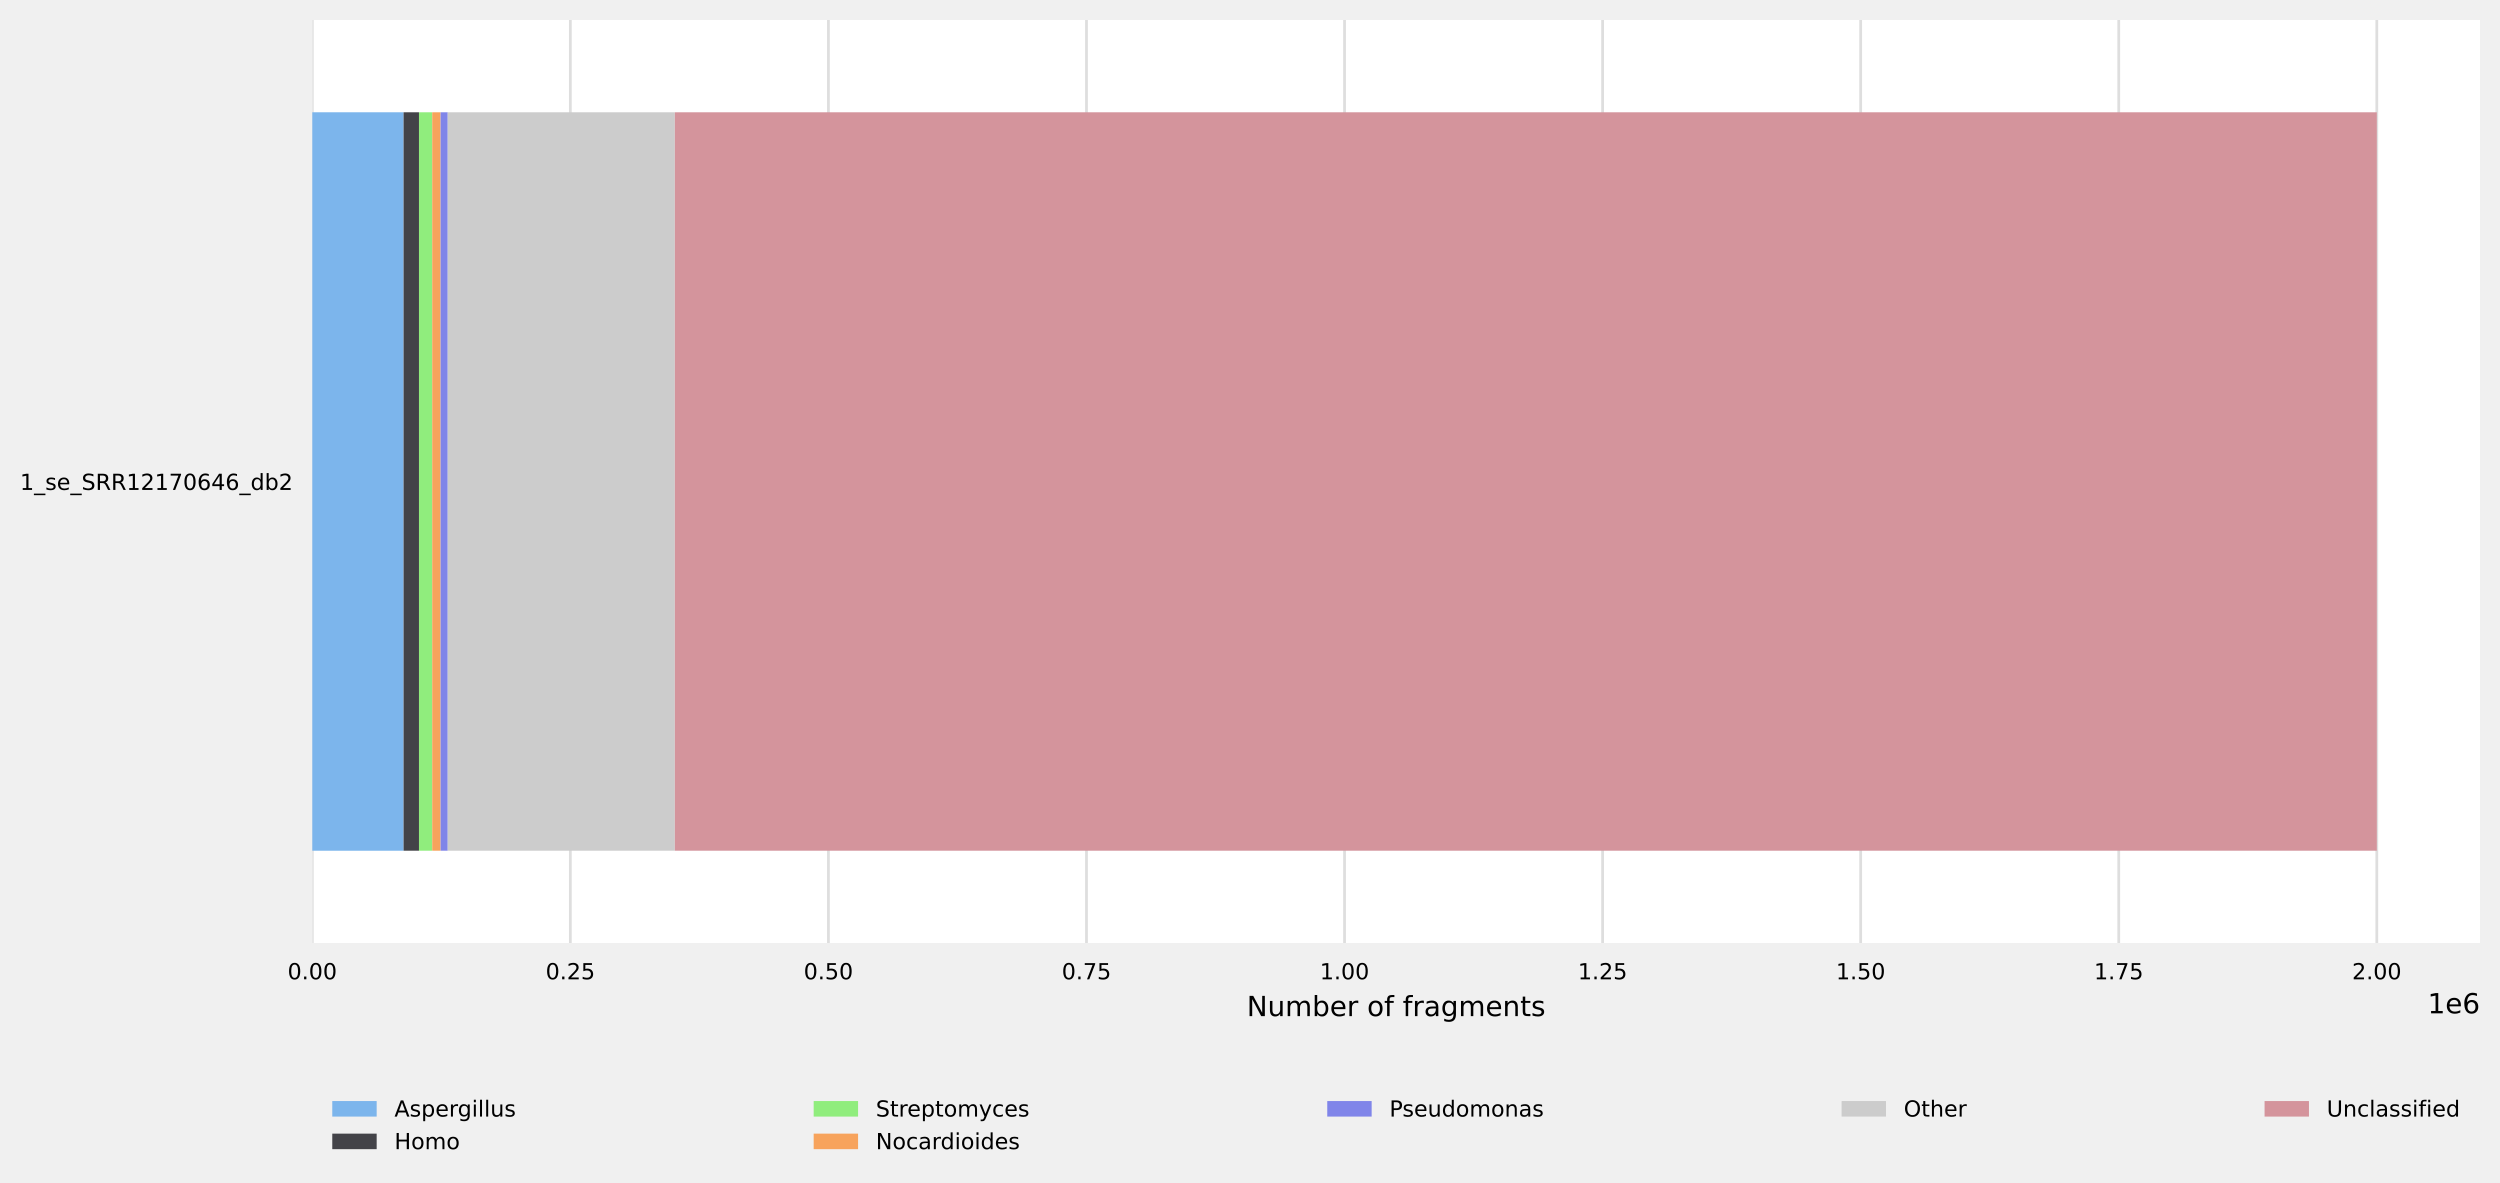
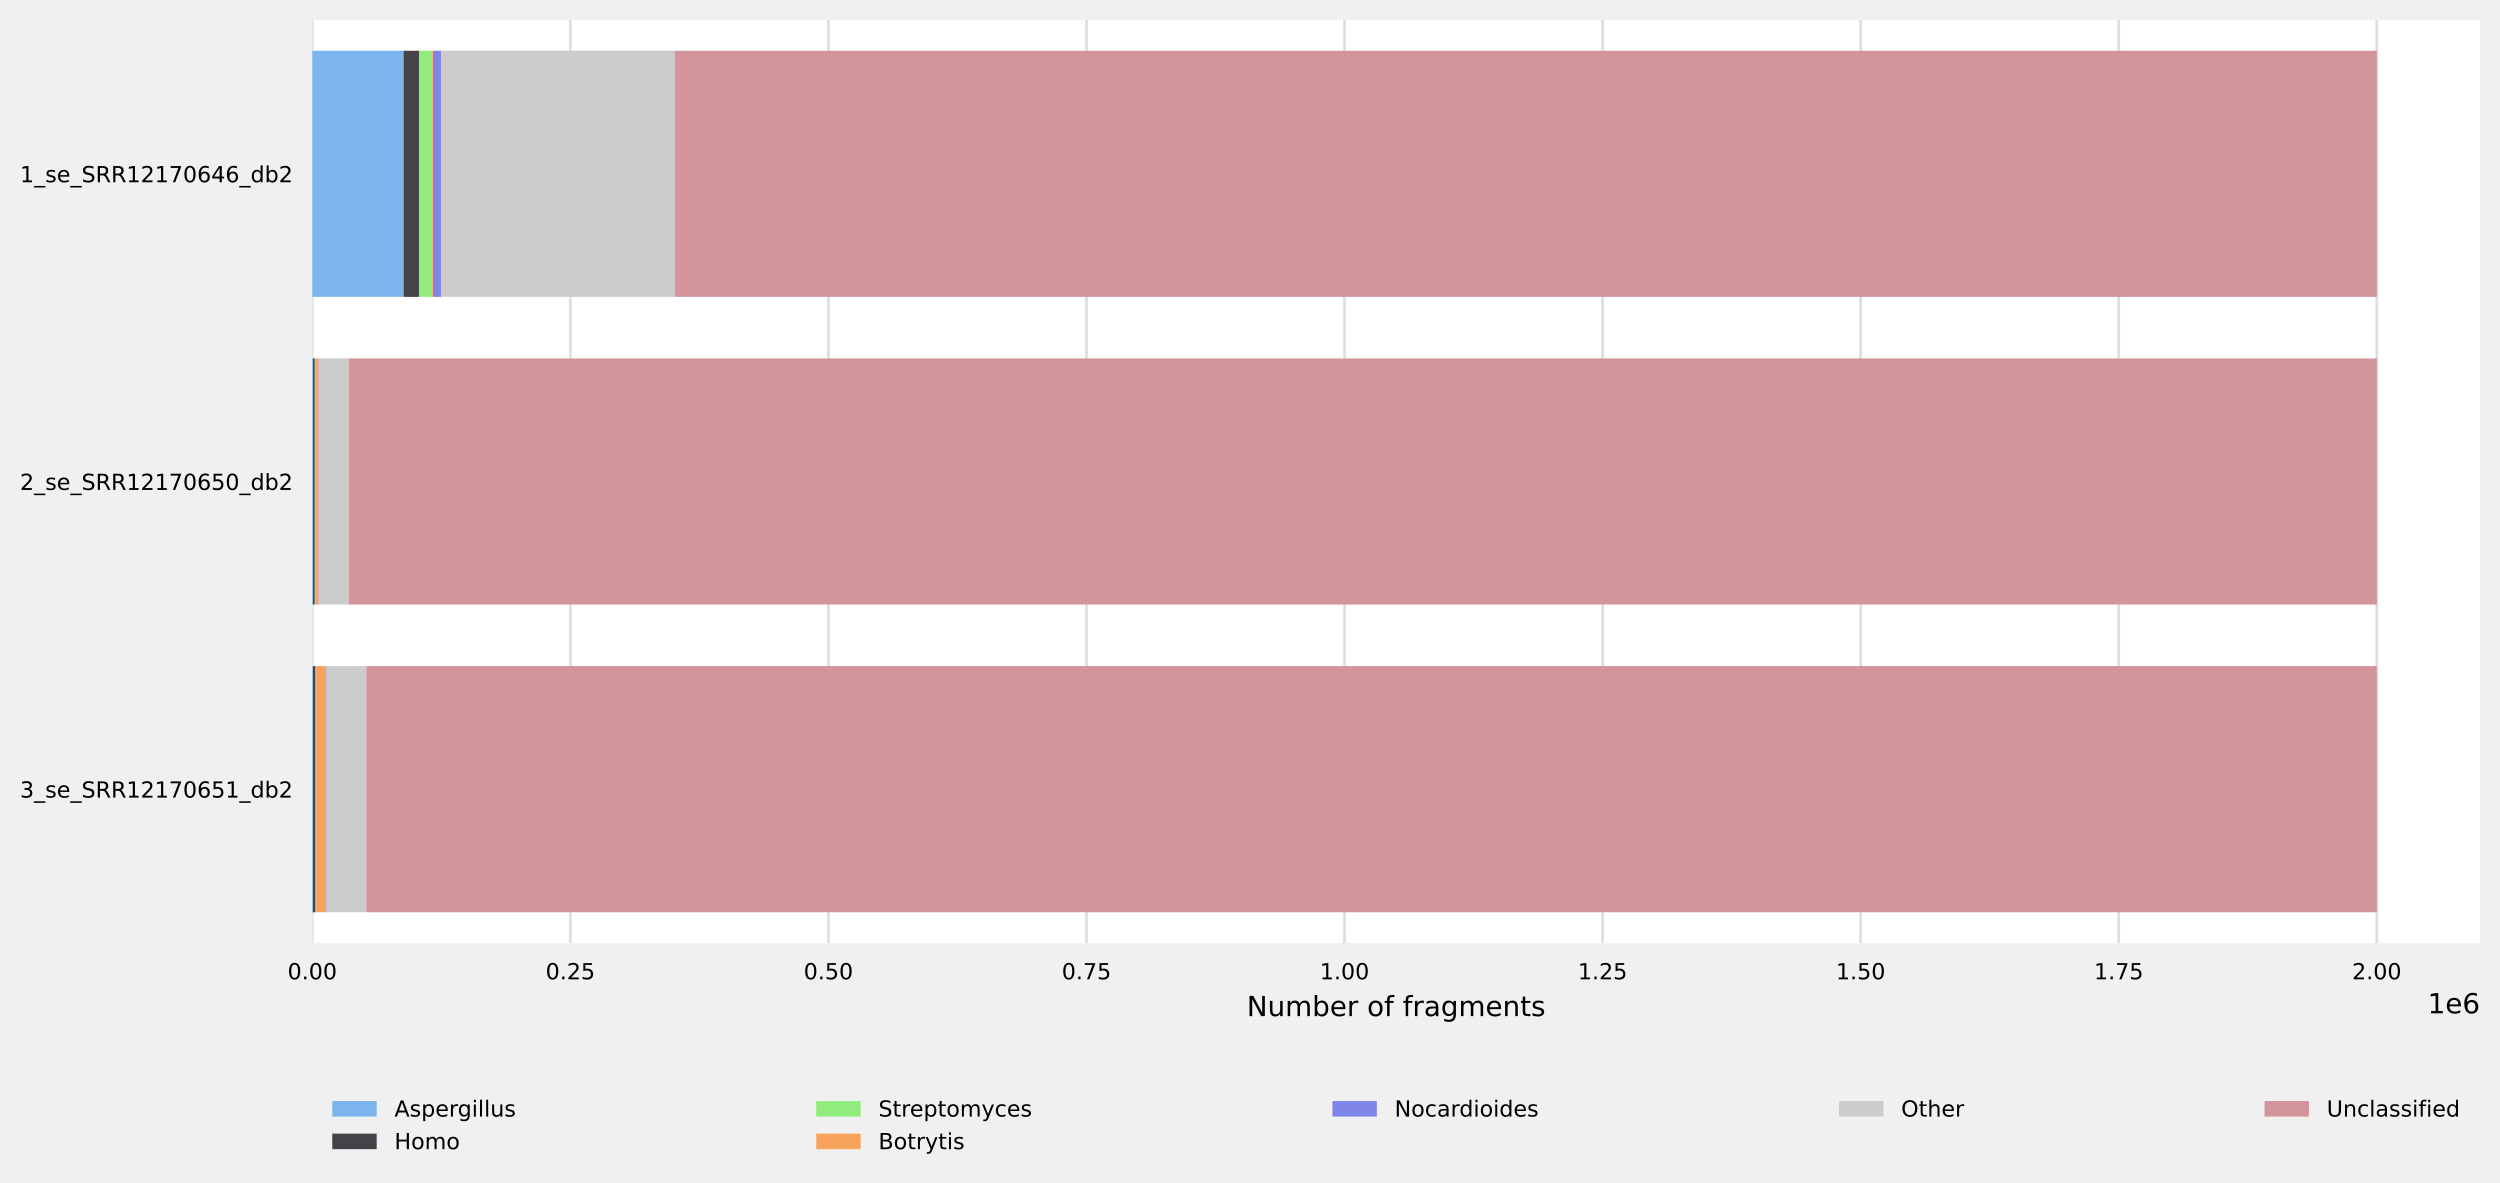
<svg xmlns="http://www.w3.org/2000/svg" xmlns:xlink="http://www.w3.org/1999/xlink" width="900.944pt" height="426.2pt" viewBox="0 0 900.944 426.2" version="1.1">
  <defs>
    <style type="text/css">*{stroke-linejoin: round; stroke-linecap: butt}</style>
  </defs>
  <g id="figure_1">
    <g id="axes_1">
      <g id="patch_1">
        <path d="M 112.544 339.84  L 893.744 339.84  L 893.744 7.2  L 112.544 7.2  z " style="fill: #ffffff" />
      </g>
      <g id="matplotlib.axis_1">
        <g id="xtick_1">
          <g id="line2d_1">
-             <path d="M 112.544 339.84  L 112.544 7.2  " clip-path="url(#pe396ecef44)" style="fill: none; stroke: #dedede; stroke-linecap: square" />
+             <path d="M 112.544 339.84  L 112.544 7.2  " clip-path="url(#paaf28b949a)" style="fill: none; stroke: #dedede; stroke-linecap: square" />
          </g>
          <g id="text_1">
            <g transform="translate(103.6375 352.9187) scale(0.08 -0.08)">
              <defs>
                <path id="DejaVuSans-30" d="M 2034 4250  Q 1547 4250 1301 3770  Q 1056 3291 1056 2328  Q 1056 1369 1301 889  Q 1547 409 2034 409  Q 2525 409 2770 889  Q 3016 1369 3016 2328  Q 3016 3291 2770 3770  Q 2525 4250 2034 4250  z M 2034 4750  Q 2819 4750 3233 4129  Q 3647 3509 3647 2328  Q 3647 1150 3233 529  Q 2819 -91 2034 -91  Q 1250 -91 836 529  Q 422 1150 422 2328  Q 422 3509 836 4129  Q 1250 4750 2034 4750  z " transform="scale(0.015625)" />
                <path id="DejaVuSans-2e" d="M 684 794  L 1344 794  L 1344 0  L 684 0  L 684 794  z " transform="scale(0.015625)" />
              </defs>
              <use xlink:href="#DejaVuSans-30" />
              <use xlink:href="#DejaVuSans-2e" x="63.623" />
              <use xlink:href="#DejaVuSans-30" x="95.41" />
              <use xlink:href="#DejaVuSans-30" x="159.033" />
            </g>
          </g>
        </g>
        <g id="xtick_2">
          <g id="line2d_2">
-             <path d="M 205.544 339.84  L 205.544 7.2  " clip-path="url(#pe396ecef44)" style="fill: none; stroke: #dedede; stroke-linecap: square" />
+             <path d="M 205.544 339.84  L 205.544 7.2  " clip-path="url(#paaf28b949a)" style="fill: none; stroke: #dedede; stroke-linecap: square" />
          </g>
          <g id="text_2">
            <g transform="translate(196.6375 352.9187) scale(0.08 -0.08)">
              <defs>
                <path id="DejaVuSans-32" d="M 1228 531  L 3431 531  L 3431 0  L 469 0  L 469 531  Q 828 903 1448 1529  Q 2069 2156 2228 2338  Q 2531 2678 2651 2914  Q 2772 3150 2772 3378  Q 2772 3750 2511 3984  Q 2250 4219 1831 4219  Q 1534 4219 1204 4116  Q 875 4013 500 3803  L 500 4441  Q 881 4594 1212 4672  Q 1544 4750 1819 4750  Q 2544 4750 2975 4387  Q 3406 4025 3406 3419  Q 3406 3131 3298 2873  Q 3191 2616 2906 2266  Q 2828 2175 2409 1742  Q 1991 1309 1228 531  z " transform="scale(0.015625)" />
                <path id="DejaVuSans-35" d="M 691 4666  L 3169 4666  L 3169 4134  L 1269 4134  L 1269 2991  Q 1406 3038 1543 3061  Q 1681 3084 1819 3084  Q 2600 3084 3056 2656  Q 3513 2228 3513 1497  Q 3513 744 3044 326  Q 2575 -91 1722 -91  Q 1428 -91 1123 -41  Q 819 9 494 109  L 494 744  Q 775 591 1075 516  Q 1375 441 1709 441  Q 2250 441 2565 725  Q 2881 1009 2881 1497  Q 2881 1984 2565 2268  Q 2250 2553 1709 2553  Q 1456 2553 1204 2497  Q 953 2441 691 2322  L 691 4666  z " transform="scale(0.015625)" />
              </defs>
              <use xlink:href="#DejaVuSans-30" />
              <use xlink:href="#DejaVuSans-2e" x="63.623" />
              <use xlink:href="#DejaVuSans-32" x="95.41" />
              <use xlink:href="#DejaVuSans-35" x="159.033" />
            </g>
          </g>
        </g>
        <g id="xtick_3">
          <g id="line2d_3">
-             <path d="M 298.544 339.84  L 298.544 7.2  " clip-path="url(#pe396ecef44)" style="fill: none; stroke: #dedede; stroke-linecap: square" />
+             <path d="M 298.544 339.84  L 298.544 7.2  " clip-path="url(#paaf28b949a)" style="fill: none; stroke: #dedede; stroke-linecap: square" />
          </g>
          <g id="text_3">
            <g transform="translate(289.6375 352.9187) scale(0.08 -0.08)">
              <use xlink:href="#DejaVuSans-30" />
              <use xlink:href="#DejaVuSans-2e" x="63.623" />
              <use xlink:href="#DejaVuSans-35" x="95.41" />
              <use xlink:href="#DejaVuSans-30" x="159.033" />
            </g>
          </g>
        </g>
        <g id="xtick_4">
          <g id="line2d_4">
-             <path d="M 391.544 339.84  L 391.544 7.2  " clip-path="url(#pe396ecef44)" style="fill: none; stroke: #dedede; stroke-linecap: square" />
+             <path d="M 391.544 339.84  L 391.544 7.2  " clip-path="url(#paaf28b949a)" style="fill: none; stroke: #dedede; stroke-linecap: square" />
          </g>
          <g id="text_4">
            <g transform="translate(382.6375 352.9187) scale(0.08 -0.08)">
              <defs>
                <path id="DejaVuSans-37" d="M 525 4666  L 3525 4666  L 3525 4397  L 1831 0  L 1172 0  L 2766 4134  L 525 4134  L 525 4666  z " transform="scale(0.015625)" />
              </defs>
              <use xlink:href="#DejaVuSans-30" />
              <use xlink:href="#DejaVuSans-2e" x="63.623" />
              <use xlink:href="#DejaVuSans-37" x="95.41" />
              <use xlink:href="#DejaVuSans-35" x="159.033" />
            </g>
          </g>
        </g>
        <g id="xtick_5">
          <g id="line2d_5">
-             <path d="M 484.544 339.84  L 484.544 7.2  " clip-path="url(#pe396ecef44)" style="fill: none; stroke: #dedede; stroke-linecap: square" />
+             <path d="M 484.544 339.84  L 484.544 7.2  " clip-path="url(#paaf28b949a)" style="fill: none; stroke: #dedede; stroke-linecap: square" />
          </g>
          <g id="text_5">
            <g transform="translate(475.6375 352.9187) scale(0.08 -0.08)">
              <defs>
                <path id="DejaVuSans-31" d="M 794 531  L 1825 531  L 1825 4091  L 703 3866  L 703 4441  L 1819 4666  L 2450 4666  L 2450 531  L 3481 531  L 3481 0  L 794 0  L 794 531  z " transform="scale(0.015625)" />
              </defs>
              <use xlink:href="#DejaVuSans-31" />
              <use xlink:href="#DejaVuSans-2e" x="63.623" />
              <use xlink:href="#DejaVuSans-30" x="95.41" />
              <use xlink:href="#DejaVuSans-30" x="159.033" />
            </g>
          </g>
        </g>
        <g id="xtick_6">
          <g id="line2d_6">
-             <path d="M 577.544 339.84  L 577.544 7.2  " clip-path="url(#pe396ecef44)" style="fill: none; stroke: #dedede; stroke-linecap: square" />
+             <path d="M 577.544 339.84  L 577.544 7.2  " clip-path="url(#paaf28b949a)" style="fill: none; stroke: #dedede; stroke-linecap: square" />
          </g>
          <g id="text_6">
            <g transform="translate(568.6375 352.9187) scale(0.08 -0.08)">
              <use xlink:href="#DejaVuSans-31" />
              <use xlink:href="#DejaVuSans-2e" x="63.623" />
              <use xlink:href="#DejaVuSans-32" x="95.41" />
              <use xlink:href="#DejaVuSans-35" x="159.033" />
            </g>
          </g>
        </g>
        <g id="xtick_7">
          <g id="line2d_7">
-             <path d="M 670.544 339.84  L 670.544 7.2  " clip-path="url(#pe396ecef44)" style="fill: none; stroke: #dedede; stroke-linecap: square" />
+             <path d="M 670.544 339.84  L 670.544 7.2  " clip-path="url(#paaf28b949a)" style="fill: none; stroke: #dedede; stroke-linecap: square" />
          </g>
          <g id="text_7">
            <g transform="translate(661.6375 352.9187) scale(0.08 -0.08)">
              <use xlink:href="#DejaVuSans-31" />
              <use xlink:href="#DejaVuSans-2e" x="63.623" />
              <use xlink:href="#DejaVuSans-35" x="95.41" />
              <use xlink:href="#DejaVuSans-30" x="159.033" />
            </g>
          </g>
        </g>
        <g id="xtick_8">
          <g id="line2d_8">
-             <path d="M 763.544 339.84  L 763.544 7.2  " clip-path="url(#pe396ecef44)" style="fill: none; stroke: #dedede; stroke-linecap: square" />
+             <path d="M 763.544 339.84  L 763.544 7.2  " clip-path="url(#paaf28b949a)" style="fill: none; stroke: #dedede; stroke-linecap: square" />
          </g>
          <g id="text_8">
            <g transform="translate(754.6375 352.9187) scale(0.08 -0.08)">
              <use xlink:href="#DejaVuSans-31" />
              <use xlink:href="#DejaVuSans-2e" x="63.623" />
              <use xlink:href="#DejaVuSans-37" x="95.41" />
              <use xlink:href="#DejaVuSans-35" x="159.033" />
            </g>
          </g>
        </g>
        <g id="xtick_9">
          <g id="line2d_9">
-             <path d="M 856.544 339.84  L 856.544 7.2  " clip-path="url(#pe396ecef44)" style="fill: none; stroke: #dedede; stroke-linecap: square" />
+             <path d="M 856.544 339.84  L 856.544 7.2  " clip-path="url(#paaf28b949a)" style="fill: none; stroke: #dedede; stroke-linecap: square" />
          </g>
          <g id="text_9">
            <g transform="translate(847.6375 352.9187) scale(0.08 -0.08)">
              <use xlink:href="#DejaVuSans-32" />
              <use xlink:href="#DejaVuSans-2e" x="63.623" />
              <use xlink:href="#DejaVuSans-30" x="95.41" />
              <use xlink:href="#DejaVuSans-30" x="159.033" />
            </g>
          </g>
        </g>
        <g id="text_10">
          <g transform="translate(449.3258 366.1809) scale(0.1 -0.1)">
            <defs>
              <path id="DejaVuSans-4e" d="M 628 4666  L 1478 4666  L 3547 763  L 3547 4666  L 4159 4666  L 4159 0  L 3309 0  L 1241 3903  L 1241 0  L 628 0  L 628 4666  z " transform="scale(0.015625)" />
              <path id="DejaVuSans-75" d="M 544 1381  L 544 3500  L 1119 3500  L 1119 1403  Q 1119 906 1312 657  Q 1506 409 1894 409  Q 2359 409 2629 706  Q 2900 1003 2900 1516  L 2900 3500  L 3475 3500  L 3475 0  L 2900 0  L 2900 538  Q 2691 219 2414 64  Q 2138 -91 1772 -91  Q 1169 -91 856 284  Q 544 659 544 1381  z M 1991 3584  L 1991 3584  z " transform="scale(0.015625)" />
              <path id="DejaVuSans-6d" d="M 3328 2828  Q 3544 3216 3844 3400  Q 4144 3584 4550 3584  Q 5097 3584 5394 3201  Q 5691 2819 5691 2113  L 5691 0  L 5113 0  L 5113 2094  Q 5113 2597 4934 2840  Q 4756 3084 4391 3084  Q 3944 3084 3684 2787  Q 3425 2491 3425 1978  L 3425 0  L 2847 0  L 2847 2094  Q 2847 2600 2669 2842  Q 2491 3084 2119 3084  Q 1678 3084 1418 2786  Q 1159 2488 1159 1978  L 1159 0  L 581 0  L 581 3500  L 1159 3500  L 1159 2956  Q 1356 3278 1631 3431  Q 1906 3584 2284 3584  Q 2666 3584 2933 3390  Q 3200 3197 3328 2828  z " transform="scale(0.015625)" />
              <path id="DejaVuSans-62" d="M 3116 1747  Q 3116 2381 2855 2742  Q 2594 3103 2138 3103  Q 1681 3103 1420 2742  Q 1159 2381 1159 1747  Q 1159 1113 1420 752  Q 1681 391 2138 391  Q 2594 391 2855 752  Q 3116 1113 3116 1747  z M 1159 2969  Q 1341 3281 1617 3432  Q 1894 3584 2278 3584  Q 2916 3584 3314 3078  Q 3713 2572 3713 1747  Q 3713 922 3314 415  Q 2916 -91 2278 -91  Q 1894 -91 1617 61  Q 1341 213 1159 525  L 1159 0  L 581 0  L 581 4863  L 1159 4863  L 1159 2969  z " transform="scale(0.015625)" />
              <path id="DejaVuSans-65" d="M 3597 1894  L 3597 1613  L 953 1613  Q 991 1019 1311 708  Q 1631 397 2203 397  Q 2534 397 2845 478  Q 3156 559 3463 722  L 3463 178  Q 3153 47 2828 -22  Q 2503 -91 2169 -91  Q 1331 -91 842 396  Q 353 884 353 1716  Q 353 2575 817 3079  Q 1281 3584 2069 3584  Q 2775 3584 3186 3129  Q 3597 2675 3597 1894  z M 3022 2063  Q 3016 2534 2758 2815  Q 2500 3097 2075 3097  Q 1594 3097 1305 2825  Q 1016 2553 972 2059  L 3022 2063  z " transform="scale(0.015625)" />
              <path id="DejaVuSans-72" d="M 2631 2963  Q 2534 3019 2420 3045  Q 2306 3072 2169 3072  Q 1681 3072 1420 2755  Q 1159 2438 1159 1844  L 1159 0  L 581 0  L 581 3500  L 1159 3500  L 1159 2956  Q 1341 3275 1631 3429  Q 1922 3584 2338 3584  Q 2397 3584 2469 3576  Q 2541 3569 2628 3553  L 2631 2963  z " transform="scale(0.015625)" />
              <path id="DejaVuSans-20" transform="scale(0.015625)" />
              <path id="DejaVuSans-6f" d="M 1959 3097  Q 1497 3097 1228 2736  Q 959 2375 959 1747  Q 959 1119 1226 758  Q 1494 397 1959 397  Q 2419 397 2687 759  Q 2956 1122 2956 1747  Q 2956 2369 2687 2733  Q 2419 3097 1959 3097  z M 1959 3584  Q 2709 3584 3137 3096  Q 3566 2609 3566 1747  Q 3566 888 3137 398  Q 2709 -91 1959 -91  Q 1206 -91 779 398  Q 353 888 353 1747  Q 353 2609 779 3096  Q 1206 3584 1959 3584  z " transform="scale(0.015625)" />
              <path id="DejaVuSans-66" d="M 2375 4863  L 2375 4384  L 1825 4384  Q 1516 4384 1395 4259  Q 1275 4134 1275 3809  L 1275 3500  L 2222 3500  L 2222 3053  L 1275 3053  L 1275 0  L 697 0  L 697 3053  L 147 3053  L 147 3500  L 697 3500  L 697 3744  Q 697 4328 969 4595  Q 1241 4863 1831 4863  L 2375 4863  z " transform="scale(0.015625)" />
              <path id="DejaVuSans-61" d="M 2194 1759  Q 1497 1759 1228 1600  Q 959 1441 959 1056  Q 959 750 1161 570  Q 1363 391 1709 391  Q 2188 391 2477 730  Q 2766 1069 2766 1631  L 2766 1759  L 2194 1759  z M 3341 1997  L 3341 0  L 2766 0  L 2766 531  Q 2569 213 2275 61  Q 1981 -91 1556 -91  Q 1019 -91 701 211  Q 384 513 384 1019  Q 384 1609 779 1909  Q 1175 2209 1959 2209  L 2766 2209  L 2766 2266  Q 2766 2663 2505 2880  Q 2244 3097 1772 3097  Q 1472 3097 1187 3025  Q 903 2953 641 2809  L 641 3341  Q 956 3463 1253 3523  Q 1550 3584 1831 3584  Q 2591 3584 2966 3190  Q 3341 2797 3341 1997  z " transform="scale(0.015625)" />
              <path id="DejaVuSans-67" d="M 2906 1791  Q 2906 2416 2648 2759  Q 2391 3103 1925 3103  Q 1463 3103 1205 2759  Q 947 2416 947 1791  Q 947 1169 1205 825  Q 1463 481 1925 481  Q 2391 481 2648 825  Q 2906 1169 2906 1791  z M 3481 434  Q 3481 -459 3084 -895  Q 2688 -1331 1869 -1331  Q 1566 -1331 1297 -1286  Q 1028 -1241 775 -1147  L 775 -588  Q 1028 -725 1275 -790  Q 1522 -856 1778 -856  Q 2344 -856 2625 -561  Q 2906 -266 2906 331  L 2906 616  Q 2728 306 2450 153  Q 2172 0 1784 0  Q 1141 0 747 490  Q 353 981 353 1791  Q 353 2603 747 3093  Q 1141 3584 1784 3584  Q 2172 3584 2450 3431  Q 2728 3278 2906 2969  L 2906 3500  L 3481 3500  L 3481 434  z " transform="scale(0.015625)" />
              <path id="DejaVuSans-6e" d="M 3513 2113  L 3513 0  L 2938 0  L 2938 2094  Q 2938 2591 2744 2837  Q 2550 3084 2163 3084  Q 1697 3084 1428 2787  Q 1159 2491 1159 1978  L 1159 0  L 581 0  L 581 3500  L 1159 3500  L 1159 2956  Q 1366 3272 1645 3428  Q 1925 3584 2291 3584  Q 2894 3584 3203 3211  Q 3513 2838 3513 2113  z " transform="scale(0.015625)" />
              <path id="DejaVuSans-74" d="M 1172 4494  L 1172 3500  L 2356 3500  L 2356 3053  L 1172 3053  L 1172 1153  Q 1172 725 1289 603  Q 1406 481 1766 481  L 2356 481  L 2356 0  L 1766 0  Q 1100 0 847 248  Q 594 497 594 1153  L 594 3053  L 172 3053  L 172 3500  L 594 3500  L 594 4494  L 1172 4494  z " transform="scale(0.015625)" />
              <path id="DejaVuSans-73" d="M 2834 3397  L 2834 2853  Q 2591 2978 2328 3040  Q 2066 3103 1784 3103  Q 1356 3103 1142 2972  Q 928 2841 928 2578  Q 928 2378 1081 2264  Q 1234 2150 1697 2047  L 1894 2003  Q 2506 1872 2764 1633  Q 3022 1394 3022 966  Q 3022 478 2636 193  Q 2250 -91 1575 -91  Q 1294 -91 989 -36  Q 684 19 347 128  L 347 722  Q 666 556 975 473  Q 1284 391 1588 391  Q 1994 391 2212 530  Q 2431 669 2431 922  Q 2431 1156 2273 1281  Q 2116 1406 1581 1522  L 1381 1569  Q 847 1681 609 1914  Q 372 2147 372 2553  Q 372 3047 722 3315  Q 1072 3584 1716 3584  Q 2034 3584 2315 3537  Q 2597 3491 2834 3397  z " transform="scale(0.015625)" />
            </defs>
            <use xlink:href="#DejaVuSans-4e" />
            <use xlink:href="#DejaVuSans-75" x="74.805" />
            <use xlink:href="#DejaVuSans-6d" x="138.184" />
            <use xlink:href="#DejaVuSans-62" x="235.596" />
            <use xlink:href="#DejaVuSans-65" x="299.072" />
            <use xlink:href="#DejaVuSans-72" x="360.596" />
            <use xlink:href="#DejaVuSans-20" x="401.709" />
            <use xlink:href="#DejaVuSans-6f" x="433.496" />
            <use xlink:href="#DejaVuSans-66" x="494.678" />
            <use xlink:href="#DejaVuSans-20" x="529.883" />
            <use xlink:href="#DejaVuSans-66" x="561.67" />
            <use xlink:href="#DejaVuSans-72" x="596.875" />
            <use xlink:href="#DejaVuSans-61" x="637.988" />
            <use xlink:href="#DejaVuSans-67" x="699.268" />
            <use xlink:href="#DejaVuSans-6d" x="762.744" />
            <use xlink:href="#DejaVuSans-65" x="860.156" />
            <use xlink:href="#DejaVuSans-6e" x="921.68" />
            <use xlink:href="#DejaVuSans-74" x="985.059" />
            <use xlink:href="#DejaVuSans-73" x="1024.268" />
          </g>
        </g>
        <g id="text_11">
          <g transform="translate(874.8656 365.1809) scale(0.1 -0.1)">
            <defs>
              <path id="DejaVuSans-36" d="M 2113 2584  Q 1688 2584 1439 2293  Q 1191 2003 1191 1497  Q 1191 994 1439 701  Q 1688 409 2113 409  Q 2538 409 2786 701  Q 3034 994 3034 1497  Q 3034 2003 2786 2293  Q 2538 2584 2113 2584  z M 3366 4563  L 3366 3988  Q 3128 4100 2886 4159  Q 2644 4219 2406 4219  Q 1781 4219 1451 3797  Q 1122 3375 1075 2522  Q 1259 2794 1537 2939  Q 1816 3084 2150 3084  Q 2853 3084 3261 2657  Q 3669 2231 3669 1497  Q 3669 778 3244 343  Q 2819 -91 2113 -91  Q 1303 -91 875 529  Q 447 1150 447 2328  Q 447 3434 972 4092  Q 1497 4750 2381 4750  Q 2619 4750 2861 4703  Q 3103 4656 3366 4563  z " transform="scale(0.015625)" />
            </defs>
            <use xlink:href="#DejaVuSans-31" />
            <use xlink:href="#DejaVuSans-65" x="63.623" />
            <use xlink:href="#DejaVuSans-36" x="125.146" />
          </g>
        </g>
      </g>
      <g id="matplotlib.axis_2">
        <g id="ytick_1">
          <g id="text_12">
-             <g transform="translate(7.2 176.5594) scale(0.08 -0.08)">
+             <g transform="translate(7.2 65.67937) scale(0.08 -0.08)">
              <defs>
                <path id="DejaVuSans-5f" d="M 3263 -1063  L 3263 -1509  L -63 -1509  L -63 -1063  L 3263 -1063  z " transform="scale(0.015625)" />
                <path id="DejaVuSans-53" d="M 3425 4513  L 3425 3897  Q 3066 4069 2747 4153  Q 2428 4238 2131 4238  Q 1616 4238 1336 4038  Q 1056 3838 1056 3469  Q 1056 3159 1242 3001  Q 1428 2844 1947 2747  L 2328 2669  Q 3034 2534 3370 2195  Q 3706 1856 3706 1288  Q 3706 609 3251 259  Q 2797 -91 1919 -91  Q 1588 -91 1214 -16  Q 841 59 441 206  L 441 856  Q 825 641 1194 531  Q 1563 422 1919 422  Q 2459 422 2753 634  Q 3047 847 3047 1241  Q 3047 1584 2836 1778  Q 2625 1972 2144 2069  L 1759 2144  Q 1053 2284 737 2584  Q 422 2884 422 3419  Q 422 4038 858 4394  Q 1294 4750 2059 4750  Q 2388 4750 2728 4690  Q 3069 4631 3425 4513  z " transform="scale(0.015625)" />
                <path id="DejaVuSans-52" d="M 2841 2188  Q 3044 2119 3236 1894  Q 3428 1669 3622 1275  L 4263 0  L 3584 0  L 2988 1197  Q 2756 1666 2539 1819  Q 2322 1972 1947 1972  L 1259 1972  L 1259 0  L 628 0  L 628 4666  L 2053 4666  Q 2853 4666 3247 4331  Q 3641 3997 3641 3322  Q 3641 2881 3436 2590  Q 3231 2300 2841 2188  z M 1259 4147  L 1259 2491  L 2053 2491  Q 2509 2491 2742 2702  Q 2975 2913 2975 3322  Q 2975 3731 2742 3939  Q 2509 4147 2053 4147  L 1259 4147  z " transform="scale(0.015625)" />
                <path id="DejaVuSans-34" d="M 2419 4116  L 825 1625  L 2419 1625  L 2419 4116  z M 2253 4666  L 3047 4666  L 3047 1625  L 3713 1625  L 3713 1100  L 3047 1100  L 3047 0  L 2419 0  L 2419 1100  L 313 1100  L 313 1709  L 2253 4666  z " transform="scale(0.015625)" />
                <path id="DejaVuSans-64" d="M 2906 2969  L 2906 4863  L 3481 4863  L 3481 0  L 2906 0  L 2906 525  Q 2725 213 2448 61  Q 2172 -91 1784 -91  Q 1150 -91 751 415  Q 353 922 353 1747  Q 353 2572 751 3078  Q 1150 3584 1784 3584  Q 2172 3584 2448 3432  Q 2725 3281 2906 2969  z M 947 1747  Q 947 1113 1208 752  Q 1469 391 1925 391  Q 2381 391 2643 752  Q 2906 1113 2906 1747  Q 2906 2381 2643 2742  Q 2381 3103 1925 3103  Q 1469 3103 1208 2742  Q 947 2381 947 1747  z " transform="scale(0.015625)" />
              </defs>
              <use xlink:href="#DejaVuSans-31" />
              <use xlink:href="#DejaVuSans-5f" x="63.623" />
              <use xlink:href="#DejaVuSans-73" x="113.623" />
              <use xlink:href="#DejaVuSans-65" x="165.723" />
              <use xlink:href="#DejaVuSans-5f" x="227.246" />
              <use xlink:href="#DejaVuSans-53" x="277.246" />
              <use xlink:href="#DejaVuSans-52" x="340.723" />
              <use xlink:href="#DejaVuSans-52" x="410.205" />
              <use xlink:href="#DejaVuSans-31" x="479.688" />
              <use xlink:href="#DejaVuSans-32" x="543.311" />
              <use xlink:href="#DejaVuSans-31" x="606.934" />
              <use xlink:href="#DejaVuSans-37" x="670.557" />
              <use xlink:href="#DejaVuSans-30" x="734.18" />
              <use xlink:href="#DejaVuSans-36" x="797.803" />
              <use xlink:href="#DejaVuSans-34" x="861.426" />
              <use xlink:href="#DejaVuSans-36" x="925.049" />
              <use xlink:href="#DejaVuSans-5f" x="988.672" />
              <use xlink:href="#DejaVuSans-64" x="1038.672" />
              <use xlink:href="#DejaVuSans-62" x="1102.148" />
              <use xlink:href="#DejaVuSans-32" x="1165.625" />
            </g>
          </g>
        </g>
+         <g id="ytick_2">
+           <g id="text_13">
+             <g transform="translate(7.2 176.5594) scale(0.08 -0.08)">
+               <use xlink:href="#DejaVuSans-32" />
+               <use xlink:href="#DejaVuSans-5f" x="63.623" />
+               <use xlink:href="#DejaVuSans-73" x="113.623" />
+               <use xlink:href="#DejaVuSans-65" x="165.723" />
+               <use xlink:href="#DejaVuSans-5f" x="227.246" />
+               <use xlink:href="#DejaVuSans-53" x="277.246" />
+               <use xlink:href="#DejaVuSans-52" x="340.723" />
+               <use xlink:href="#DejaVuSans-52" x="410.205" />
+               <use xlink:href="#DejaVuSans-31" x="479.688" />
+               <use xlink:href="#DejaVuSans-32" x="543.311" />
+               <use xlink:href="#DejaVuSans-31" x="606.934" />
+               <use xlink:href="#DejaVuSans-37" x="670.557" />
+               <use xlink:href="#DejaVuSans-30" x="734.18" />
+               <use xlink:href="#DejaVuSans-36" x="797.803" />
+               <use xlink:href="#DejaVuSans-35" x="861.426" />
+               <use xlink:href="#DejaVuSans-30" x="925.049" />
+               <use xlink:href="#DejaVuSans-5f" x="988.672" />
+               <use xlink:href="#DejaVuSans-64" x="1038.672" />
+               <use xlink:href="#DejaVuSans-62" x="1102.148" />
+               <use xlink:href="#DejaVuSans-32" x="1165.625" />
+             </g>
+           </g>
+         </g>
+         <g id="ytick_3">
+           <g id="text_14">
+             <g transform="translate(7.2 287.4394) scale(0.08 -0.08)">
+               <defs>
+                 <path id="DejaVuSans-33" d="M 2597 2516  Q 3050 2419 3304 2112  Q 3559 1806 3559 1356  Q 3559 666 3084 287  Q 2609 -91 1734 -91  Q 1441 -91 1130 -33  Q 819 25 488 141  L 488 750  Q 750 597 1062 519  Q 1375 441 1716 441  Q 2309 441 2620 675  Q 2931 909 2931 1356  Q 2931 1769 2642 2001  Q 2353 2234 1838 2234  L 1294 2234  L 1294 2753  L 1863 2753  Q 2328 2753 2575 2939  Q 2822 3125 2822 3475  Q 2822 3834 2567 4026  Q 2313 4219 1838 4219  Q 1578 4219 1281 4162  Q 984 4106 628 3988  L 628 4550  Q 988 4650 1302 4700  Q 1616 4750 1894 4750  Q 2613 4750 3031 4423  Q 3450 4097 3450 3541  Q 3450 3153 3228 2886  Q 3006 2619 2597 2516  z " transform="scale(0.015625)" />
+               </defs>
+               <use xlink:href="#DejaVuSans-33" />
+               <use xlink:href="#DejaVuSans-5f" x="63.623" />
+               <use xlink:href="#DejaVuSans-73" x="113.623" />
+               <use xlink:href="#DejaVuSans-65" x="165.723" />
+               <use xlink:href="#DejaVuSans-5f" x="227.246" />
+               <use xlink:href="#DejaVuSans-53" x="277.246" />
+               <use xlink:href="#DejaVuSans-52" x="340.723" />
+               <use xlink:href="#DejaVuSans-52" x="410.205" />
+               <use xlink:href="#DejaVuSans-31" x="479.688" />
+               <use xlink:href="#DejaVuSans-32" x="543.311" />
+               <use xlink:href="#DejaVuSans-31" x="606.934" />
+               <use xlink:href="#DejaVuSans-37" x="670.557" />
+               <use xlink:href="#DejaVuSans-30" x="734.18" />
+               <use xlink:href="#DejaVuSans-36" x="797.803" />
+               <use xlink:href="#DejaVuSans-35" x="861.426" />
+               <use xlink:href="#DejaVuSans-31" x="925.049" />
+               <use xlink:href="#DejaVuSans-5f" x="988.672" />
+               <use xlink:href="#DejaVuSans-64" x="1038.672" />
+               <use xlink:href="#DejaVuSans-62" x="1102.148" />
+               <use xlink:href="#DejaVuSans-32" x="1165.625" />
+             </g>
+           </g>
+         </g>
      </g>
      <g id="patch_2">
-         <path d="M 112.544 40.464  L 145.44 40.464  L 145.44 306.576  L 112.544 306.576  z " clip-path="url(#pe396ecef44)" style="fill: #7cb5ec" />
+         <path d="M 112.544 18.288  L 145.44 18.288  L 145.44 106.992  L 112.544 106.992  z " clip-path="url(#paaf28b949a)" style="fill: #7cb5ec" />
      </g>
      <g id="patch_3">
-         <path d="M 145.44 40.464  L 150.991 40.464  L 150.991 306.576  L 145.44 306.576  z " clip-path="url(#pe396ecef44)" style="fill: #434348" />
+         <path d="M 112.544 129.168  L 112.797 129.168  L 112.797 217.872  L 112.544 217.872  z " clip-path="url(#paaf28b949a)" style="fill: #7cb5ec" />
      </g>
      <g id="patch_4">
-         <path d="M 150.991 40.464  L 155.762 40.464  L 155.762 306.576  L 150.991 306.576  z " clip-path="url(#pe396ecef44)" style="fill: #90ed7d" />
+         <path d="M 112.544 240.048  L 112.797 240.048  L 112.797 328.752  L 112.544 328.752  z " clip-path="url(#paaf28b949a)" style="fill: #7cb5ec" />
      </g>
      <g id="patch_5">
-         <path d="M 155.762 40.464  L 158.776 40.464  L 158.776 306.576  L 155.762 306.576  z " clip-path="url(#pe396ecef44)" style="fill: #f7a35c" />
+         <path d="M 145.44 18.288  L 150.991 18.288  L 150.991 106.992  L 145.44 106.992  z " clip-path="url(#paaf28b949a)" style="fill: #434348" />
      </g>
      <g id="patch_6">
-         <path d="M 158.776 40.464  L 161.355 40.464  L 161.355 306.576  L 158.776 306.576  z " clip-path="url(#pe396ecef44)" style="fill: #8085e9" />
+         <path d="M 112.797 129.168  L 113.453 129.168  L 113.453 217.872  L 112.797 217.872  z " clip-path="url(#paaf28b949a)" style="fill: #434348" />
      </g>
      <g id="patch_7">
-         <path d="M 161.355 40.464  L 243.19 40.464  L 243.19 306.576  L 161.355 306.576  z " clip-path="url(#pe396ecef44)" style="fill: #cccccc" />
+         <path d="M 112.797 240.048  L 113.715 240.048  L 113.715 328.752  L 112.797 328.752  z " clip-path="url(#paaf28b949a)" style="fill: #434348" />
      </g>
      <g id="patch_8">
-         <path d="M 243.19 40.464  L 856.544 40.464  L 856.544 306.576  L 243.19 306.576  z " clip-path="url(#pe396ecef44)" style="fill: #d4949c" />
-       </g>
-       <g id="text_13">
+         <path d="M 150.991 18.288  L 155.762 18.288  L 155.762 106.992  L 150.991 106.992  z " clip-path="url(#paaf28b949a)" style="fill: #90ed7d" />
+       </g>
+       <g id="patch_9">
+         <path d="M 113.453 129.168  L 113.594 129.168  L 113.594 217.872  L 113.453 217.872  z " clip-path="url(#paaf28b949a)" style="fill: #90ed7d" />
+       </g>
+       <g id="patch_10">
+         <path d="M 113.715 240.048  L 113.918 240.048  L 113.918 328.752  L 113.715 328.752  z " clip-path="url(#paaf28b949a)" style="fill: #90ed7d" />
+       </g>
+       <g id="patch_11">
+         <path d="M 155.762 18.288  L 156.045 18.288  L 156.045 106.992  L 155.762 106.992  z " clip-path="url(#paaf28b949a)" style="fill: #f7a35c" />
+       </g>
+       <g id="patch_12">
+         <path d="M 113.594 129.168  L 114.811 129.168  L 114.811 217.872  L 113.594 217.872  z " clip-path="url(#paaf28b949a)" style="fill: #f7a35c" />
+       </g>
+       <g id="patch_13">
+         <path d="M 113.918 240.048  L 117.397 240.048  L 117.397 328.752  L 113.918 328.752  z " clip-path="url(#paaf28b949a)" style="fill: #f7a35c" />
+       </g>
+       <g id="patch_14">
+         <path d="M 156.045 18.288  L 159.059 18.288  L 159.059 106.992  L 156.045 106.992  z " clip-path="url(#paaf28b949a)" style="fill: #8085e9" />
+       </g>
+       <g id="patch_15">
+         <path d="M 114.811 129.168  L 114.925 129.168  L 114.925 217.872  L 114.811 217.872  z " clip-path="url(#paaf28b949a)" style="fill: #8085e9" />
+       </g>
+       <g id="patch_16">
+         <path d="M 117.397 240.048  L 117.686 240.048  L 117.686 328.752  L 117.397 328.752  z " clip-path="url(#paaf28b949a)" style="fill: #8085e9" />
+       </g>
+       <g id="patch_17">
+         <path d="M 159.059 18.288  L 243.19 18.288  L 243.19 106.992  L 159.059 106.992  z " clip-path="url(#paaf28b949a)" style="fill: #cccccc" />
+       </g>
+       <g id="patch_18">
+         <path d="M 114.925 129.168  L 125.63 129.168  L 125.63 217.872  L 114.925 217.872  z " clip-path="url(#paaf28b949a)" style="fill: #cccccc" />
+       </g>
+       <g id="patch_19">
+         <path d="M 117.686 240.048  L 131.991 240.048  L 131.991 328.752  L 117.686 328.752  z " clip-path="url(#paaf28b949a)" style="fill: #cccccc" />
+       </g>
+       <g id="patch_20">
+         <path d="M 243.19 18.288  L 856.544 18.288  L 856.544 106.992  L 243.19 106.992  z " clip-path="url(#paaf28b949a)" style="fill: #d4949c" />
+       </g>
+       <g id="patch_21">
+         <path d="M 125.63 129.168  L 856.544 129.168  L 856.544 217.872  L 125.63 217.872  z " clip-path="url(#paaf28b949a)" style="fill: #d4949c" />
+       </g>
+       <g id="patch_22">
+         <path d="M 131.991 240.048  L 856.544 240.048  L 856.544 328.752  L 131.991 328.752  z " clip-path="url(#paaf28b949a)" style="fill: #d4949c" />
+       </g>
+       <g id="text_15">
        <g transform="translate(428.7825 -20.52) scale(0.16 -0.16)">
          <defs>
            <path id="DejaVuSans-4b" d="M 628 4666  L 1259 4666  L 1259 2694  L 3353 4666  L 4166 4666  L 1850 2491  L 4331 0  L 3500 0  L 1259 2247  L 1259 0  L 628 0  L 628 4666  z " transform="scale(0.015625)" />
            <path id="DejaVuSans-6b" d="M 581 4863  L 1159 4863  L 1159 1991  L 2875 3500  L 3609 3500  L 1753 1863  L 3688 0  L 2938 0  L 1159 1709  L 1159 0  L 581 0  L 581 4863  z " transform="scale(0.015625)" />
            <path id="DejaVuSans-3a" d="M 750 794  L 1409 794  L 1409 0  L 750 0  L 750 794  z M 750 3309  L 1409 3309  L 1409 2516  L 750 2516  L 750 3309  z " transform="scale(0.015625)" />
            <path id="DejaVuSans-54" d="M -19 4666  L 3928 4666  L 3928 4134  L 2272 4134  L 2272 0  L 1638 0  L 1638 4134  L -19 4134  L -19 4666  z " transform="scale(0.015625)" />
            <path id="DejaVuSans-70" d="M 1159 525  L 1159 -1331  L 581 -1331  L 581 3500  L 1159 3500  L 1159 2969  Q 1341 3281 1617 3432  Q 1894 3584 2278 3584  Q 2916 3584 3314 3078  Q 3713 2572 3713 1747  Q 3713 922 3314 415  Q 2916 -91 2278 -91  Q 1894 -91 1617 61  Q 1341 213 1159 525  z M 3116 1747  Q 3116 2381 2855 2742  Q 2594 3103 2138 3103  Q 1681 3103 1420 2742  Q 1159 2381 1159 1747  Q 1159 1113 1420 752  Q 1681 391 2138 391  Q 2594 391 2855 752  Q 3116 1113 3116 1747  z " transform="scale(0.015625)" />
            <path id="DejaVuSans-78" d="M 3513 3500  L 2247 1797  L 3578 0  L 2900 0  L 1881 1375  L 863 0  L 184 0  L 1544 1831  L 300 3500  L 978 3500  L 1906 2253  L 2834 3500  L 3513 3500  z " transform="scale(0.015625)" />
          </defs>
          <use xlink:href="#DejaVuSans-4b" />
          <use xlink:href="#DejaVuSans-72" x="65.576" />
          <use xlink:href="#DejaVuSans-61" x="106.689" />
          <use xlink:href="#DejaVuSans-6b" x="167.969" />
          <use xlink:href="#DejaVuSans-65" x="222.254" />
          <use xlink:href="#DejaVuSans-6e" x="283.777" />
          <use xlink:href="#DejaVuSans-20" x="347.156" />
          <use xlink:href="#DejaVuSans-32" x="378.943" />
          <use xlink:href="#DejaVuSans-3a" x="442.566" />
          <use xlink:href="#DejaVuSans-20" x="476.258" />
          <use xlink:href="#DejaVuSans-54" x="508.045" />
          <use xlink:href="#DejaVuSans-6f" x="552.129" />
          <use xlink:href="#DejaVuSans-70" x="613.311" />
          <use xlink:href="#DejaVuSans-20" x="676.787" />
          <use xlink:href="#DejaVuSans-74" x="708.574" />
          <use xlink:href="#DejaVuSans-61" x="747.783" />
          <use xlink:href="#DejaVuSans-78" x="809.062" />
          <use xlink:href="#DejaVuSans-61" x="868.242" />
        </g>
      </g>
      <g id="legend_1">
-         <g id="patch_9">
+         <g id="patch_23">
          <path d="M 119.744 402.394  L 135.744 402.394  L 135.744 396.794  L 119.744 396.794  z " style="fill: #7cb5ec" />
        </g>
-         <g id="text_14">
+         <g id="text_16">
          <g transform="translate(142.1438 402.3938) scale(0.08 -0.08)">
            <defs>
              <path id="DejaVuSans-41" d="M 2188 4044  L 1331 1722  L 3047 1722  L 2188 4044  z M 1831 4666  L 2547 4666  L 4325 0  L 3669 0  L 3244 1197  L 1141 1197  L 716 0  L 50 0  L 1831 4666  z " transform="scale(0.015625)" />
              <path id="DejaVuSans-69" d="M 603 3500  L 1178 3500  L 1178 0  L 603 0  L 603 3500  z M 603 4863  L 1178 4863  L 1178 4134  L 603 4134  L 603 4863  z " transform="scale(0.015625)" />
              <path id="DejaVuSans-6c" d="M 603 4863  L 1178 4863  L 1178 0  L 603 0  L 603 4863  z " transform="scale(0.015625)" />
            </defs>
            <use xlink:href="#DejaVuSans-41" />
            <use xlink:href="#DejaVuSans-73" x="68.408" />
            <use xlink:href="#DejaVuSans-70" x="120.508" />
            <use xlink:href="#DejaVuSans-65" x="183.984" />
            <use xlink:href="#DejaVuSans-72" x="245.508" />
            <use xlink:href="#DejaVuSans-67" x="284.871" />
            <use xlink:href="#DejaVuSans-69" x="348.348" />
            <use xlink:href="#DejaVuSans-6c" x="376.131" />
            <use xlink:href="#DejaVuSans-6c" x="403.914" />
            <use xlink:href="#DejaVuSans-75" x="431.697" />
            <use xlink:href="#DejaVuSans-73" x="495.076" />
          </g>
        </g>
-         <g id="patch_10">
+         <g id="patch_24">
          <path d="M 119.744 414.136  L 135.744 414.136  L 135.744 408.536  L 119.744 408.536  z " style="fill: #434348" />
        </g>
-         <g id="text_15">
+         <g id="text_17">
          <g transform="translate(142.1438 414.1363) scale(0.08 -0.08)">
            <defs>
              <path id="DejaVuSans-48" d="M 628 4666  L 1259 4666  L 1259 2753  L 3553 2753  L 3553 4666  L 4184 4666  L 4184 0  L 3553 0  L 3553 2222  L 1259 2222  L 1259 0  L 628 0  L 628 4666  z " transform="scale(0.015625)" />
            </defs>
            <use xlink:href="#DejaVuSans-48" />
            <use xlink:href="#DejaVuSans-6f" x="75.195" />
            <use xlink:href="#DejaVuSans-6d" x="136.377" />
            <use xlink:href="#DejaVuSans-6f" x="233.789" />
          </g>
        </g>
-         <g id="patch_11">
-           <path d="M 293.229 402.394  L 309.229 402.394  L 309.229 396.794  L 293.229 396.794  z " style="fill: #90ed7d" />
-         </g>
-         <g id="text_16">
-           <g transform="translate(315.6294 402.3938) scale(0.08 -0.08)">
+         <g id="patch_25">
+           <path d="M 294.161 402.394  L 310.161 402.394  L 310.161 396.794  L 294.161 396.794  z " style="fill: #90ed7d" />
+         </g>
+         <g id="text_18">
+           <g transform="translate(316.5612 402.3938) scale(0.08 -0.08)">
            <defs>
              <path id="DejaVuSans-79" d="M 2059 -325  Q 1816 -950 1584 -1140  Q 1353 -1331 966 -1331  L 506 -1331  L 506 -850  L 844 -850  Q 1081 -850 1212 -737  Q 1344 -625 1503 -206  L 1606 56  L 191 3500  L 800 3500  L 1894 763  L 2988 3500  L 3597 3500  L 2059 -325  z " transform="scale(0.015625)" />
              <path id="DejaVuSans-63" d="M 3122 3366  L 3122 2828  Q 2878 2963 2633 3030  Q 2388 3097 2138 3097  Q 1578 3097 1268 2742  Q 959 2388 959 1747  Q 959 1106 1268 751  Q 1578 397 2138 397  Q 2388 397 2633 464  Q 2878 531 3122 666  L 3122 134  Q 2881 22 2623 -34  Q 2366 -91 2075 -91  Q 1284 -91 818 406  Q 353 903 353 1747  Q 353 2603 823 3093  Q 1294 3584 2113 3584  Q 2378 3584 2631 3529  Q 2884 3475 3122 3366  z " transform="scale(0.015625)" />
            </defs>
            <use xlink:href="#DejaVuSans-53" />
            <use xlink:href="#DejaVuSans-74" x="63.477" />
            <use xlink:href="#DejaVuSans-72" x="102.686" />
            <use xlink:href="#DejaVuSans-65" x="141.549" />
            <use xlink:href="#DejaVuSans-70" x="203.072" />
            <use xlink:href="#DejaVuSans-74" x="266.549" />
            <use xlink:href="#DejaVuSans-6f" x="305.758" />
            <use xlink:href="#DejaVuSans-6d" x="366.939" />
            <use xlink:href="#DejaVuSans-79" x="464.352" />
            <use xlink:href="#DejaVuSans-63" x="523.531" />
            <use xlink:href="#DejaVuSans-65" x="578.512" />
            <use xlink:href="#DejaVuSans-73" x="640.035" />
          </g>
        </g>
-         <g id="patch_12">
-           <path d="M 293.229 414.136  L 309.229 414.136  L 309.229 408.536  L 293.229 408.536  z " style="fill: #f7a35c" />
-         </g>
-         <g id="text_17">
-           <g transform="translate(315.6294 414.1363) scale(0.08 -0.08)">
+         <g id="patch_26">
+           <path d="M 294.161 414.136  L 310.161 414.136  L 310.161 408.536  L 294.161 408.536  z " style="fill: #f7a35c" />
+         </g>
+         <g id="text_19">
+           <g transform="translate(316.5612 414.1363) scale(0.08 -0.08)">
+             <defs>
+               <path id="DejaVuSans-42" d="M 1259 2228  L 1259 519  L 2272 519  Q 2781 519 3026 730  Q 3272 941 3272 1375  Q 3272 1813 3026 2020  Q 2781 2228 2272 2228  L 1259 2228  z M 1259 4147  L 1259 2741  L 2194 2741  Q 2656 2741 2882 2914  Q 3109 3088 3109 3444  Q 3109 3797 2882 3972  Q 2656 4147 2194 4147  L 1259 4147  z M 628 4666  L 2241 4666  Q 2963 4666 3353 4366  Q 3744 4066 3744 3513  Q 3744 3084 3544 2831  Q 3344 2578 2956 2516  Q 3422 2416 3680 2098  Q 3938 1781 3938 1306  Q 3938 681 3513 340  Q 3088 0 2303 0  L 628 0  L 628 4666  z " transform="scale(0.015625)" />
+             </defs>
+             <use xlink:href="#DejaVuSans-42" />
+             <use xlink:href="#DejaVuSans-6f" x="68.604" />
+             <use xlink:href="#DejaVuSans-74" x="129.785" />
+             <use xlink:href="#DejaVuSans-72" x="168.994" />
+             <use xlink:href="#DejaVuSans-79" x="210.107" />
+             <use xlink:href="#DejaVuSans-74" x="269.287" />
+             <use xlink:href="#DejaVuSans-69" x="308.496" />
+             <use xlink:href="#DejaVuSans-73" x="336.279" />
+           </g>
+         </g>
+         <g id="patch_27">
+           <path d="M 480.178 402.394  L 496.178 402.394  L 496.178 396.794  L 480.178 396.794  z " style="fill: #8085e9" />
+         </g>
+         <g id="text_20">
+           <g transform="translate(502.5775 402.3938) scale(0.08 -0.08)">
            <use xlink:href="#DejaVuSans-4e" />
            <use xlink:href="#DejaVuSans-6f" x="74.805" />
            <use xlink:href="#DejaVuSans-63" x="135.986" />
            <use xlink:href="#DejaVuSans-61" x="190.967" />
            <use xlink:href="#DejaVuSans-72" x="252.246" />
            <use xlink:href="#DejaVuSans-64" x="291.609" />
            <use xlink:href="#DejaVuSans-69" x="355.086" />
            <use xlink:href="#DejaVuSans-6f" x="382.869" />
            <use xlink:href="#DejaVuSans-69" x="444.051" />
            <use xlink:href="#DejaVuSans-64" x="471.834" />
            <use xlink:href="#DejaVuSans-65" x="535.311" />
            <use xlink:href="#DejaVuSans-73" x="596.834" />
          </g>
        </g>
-         <g id="patch_13">
-           <path d="M 478.314 402.394  L 494.314 402.394  L 494.314 396.794  L 478.314 396.794  z " style="fill: #8085e9" />
-         </g>
-         <g id="text_18">
-           <g transform="translate(500.7138 402.3938) scale(0.08 -0.08)">
-             <defs>
-               <path id="DejaVuSans-50" d="M 1259 4147  L 1259 2394  L 2053 2394  Q 2494 2394 2734 2622  Q 2975 2850 2975 3272  Q 2975 3691 2734 3919  Q 2494 4147 2053 4147  L 1259 4147  z M 628 4666  L 2053 4666  Q 2838 4666 3239 4311  Q 3641 3956 3641 3272  Q 3641 2581 3239 2228  Q 2838 1875 2053 1875  L 1259 1875  L 1259 0  L 628 0  L 628 4666  z " transform="scale(0.015625)" />
-             </defs>
-             <use xlink:href="#DejaVuSans-50" />
-             <use xlink:href="#DejaVuSans-73" x="58.553" />
-             <use xlink:href="#DejaVuSans-65" x="110.652" />
-             <use xlink:href="#DejaVuSans-75" x="172.176" />
-             <use xlink:href="#DejaVuSans-64" x="235.555" />
-             <use xlink:href="#DejaVuSans-6f" x="299.031" />
-             <use xlink:href="#DejaVuSans-6d" x="360.213" />
-             <use xlink:href="#DejaVuSans-6f" x="457.625" />
-             <use xlink:href="#DejaVuSans-6e" x="518.807" />
-             <use xlink:href="#DejaVuSans-61" x="582.186" />
-             <use xlink:href="#DejaVuSans-73" x="643.465" />
-           </g>
-         </g>
-         <g id="patch_14">
-           <path d="M 663.671 402.394  L 679.671 402.394  L 679.671 396.794  L 663.671 396.794  z " style="fill: #cccccc" />
-         </g>
-         <g id="text_19">
-           <g transform="translate(686.0706 402.3938) scale(0.08 -0.08)">
+         <g id="patch_28">
+           <path d="M 662.739 402.394  L 678.739 402.394  L 678.739 396.794  L 662.739 396.794  z " style="fill: #cccccc" />
+         </g>
+         <g id="text_21">
+           <g transform="translate(685.1387 402.3938) scale(0.08 -0.08)">
            <defs>
              <path id="DejaVuSans-4f" d="M 2522 4238  Q 1834 4238 1429 3725  Q 1025 3213 1025 2328  Q 1025 1447 1429 934  Q 1834 422 2522 422  Q 3209 422 3611 934  Q 4013 1447 4013 2328  Q 4013 3213 3611 3725  Q 3209 4238 2522 4238  z M 2522 4750  Q 3503 4750 4090 4092  Q 4678 3434 4678 2328  Q 4678 1225 4090 567  Q 3503 -91 2522 -91  Q 1538 -91 948 565  Q 359 1222 359 2328  Q 359 3434 948 4092  Q 1538 4750 2522 4750  z " transform="scale(0.015625)" />
              <path id="DejaVuSans-68" d="M 3513 2113  L 3513 0  L 2938 0  L 2938 2094  Q 2938 2591 2744 2837  Q 2550 3084 2163 3084  Q 1697 3084 1428 2787  Q 1159 2491 1159 1978  L 1159 0  L 581 0  L 581 4863  L 1159 4863  L 1159 2956  Q 1366 3272 1645 3428  Q 1925 3584 2291 3584  Q 2894 3584 3203 3211  Q 3513 2838 3513 2113  z " transform="scale(0.015625)" />
            </defs>
            <use xlink:href="#DejaVuSans-4f" />
            <use xlink:href="#DejaVuSans-74" x="78.711" />
            <use xlink:href="#DejaVuSans-68" x="117.92" />
            <use xlink:href="#DejaVuSans-65" x="181.299" />
            <use xlink:href="#DejaVuSans-72" x="242.822" />
          </g>
        </g>
-         <g id="patch_15">
+         <g id="patch_29">
          <path d="M 816.097 402.394  L 832.097 402.394  L 832.097 396.794  L 816.097 396.794  z " style="fill: #d4949c" />
        </g>
-         <g id="text_20">
+         <g id="text_22">
          <g transform="translate(838.4975 402.3938) scale(0.08 -0.08)">
            <defs>
              <path id="DejaVuSans-55" d="M 556 4666  L 1191 4666  L 1191 1831  Q 1191 1081 1462 751  Q 1734 422 2344 422  Q 2950 422 3222 751  Q 3494 1081 3494 1831  L 3494 4666  L 4128 4666  L 4128 1753  Q 4128 841 3676 375  Q 3225 -91 2344 -91  Q 1459 -91 1007 375  Q 556 841 556 1753  L 556 4666  z " transform="scale(0.015625)" />
            </defs>
            <use xlink:href="#DejaVuSans-55" />
            <use xlink:href="#DejaVuSans-6e" x="73.193" />
            <use xlink:href="#DejaVuSans-63" x="136.572" />
            <use xlink:href="#DejaVuSans-6c" x="191.553" />
            <use xlink:href="#DejaVuSans-61" x="219.336" />
            <use xlink:href="#DejaVuSans-73" x="280.615" />
            <use xlink:href="#DejaVuSans-73" x="332.715" />
            <use xlink:href="#DejaVuSans-69" x="384.814" />
            <use xlink:href="#DejaVuSans-66" x="412.598" />
            <use xlink:href="#DejaVuSans-69" x="447.803" />
            <use xlink:href="#DejaVuSans-65" x="475.586" />
            <use xlink:href="#DejaVuSans-64" x="537.109" />
          </g>
        </g>
      </g>
    </g>
  </g>
  <defs>
-     <clipPath id="pe396ecef44">
+     <clipPath id="paaf28b949a">
      <rect x="112.544" y="7.2" width="781.2" height="332.64" />
    </clipPath>
  </defs>
</svg>
